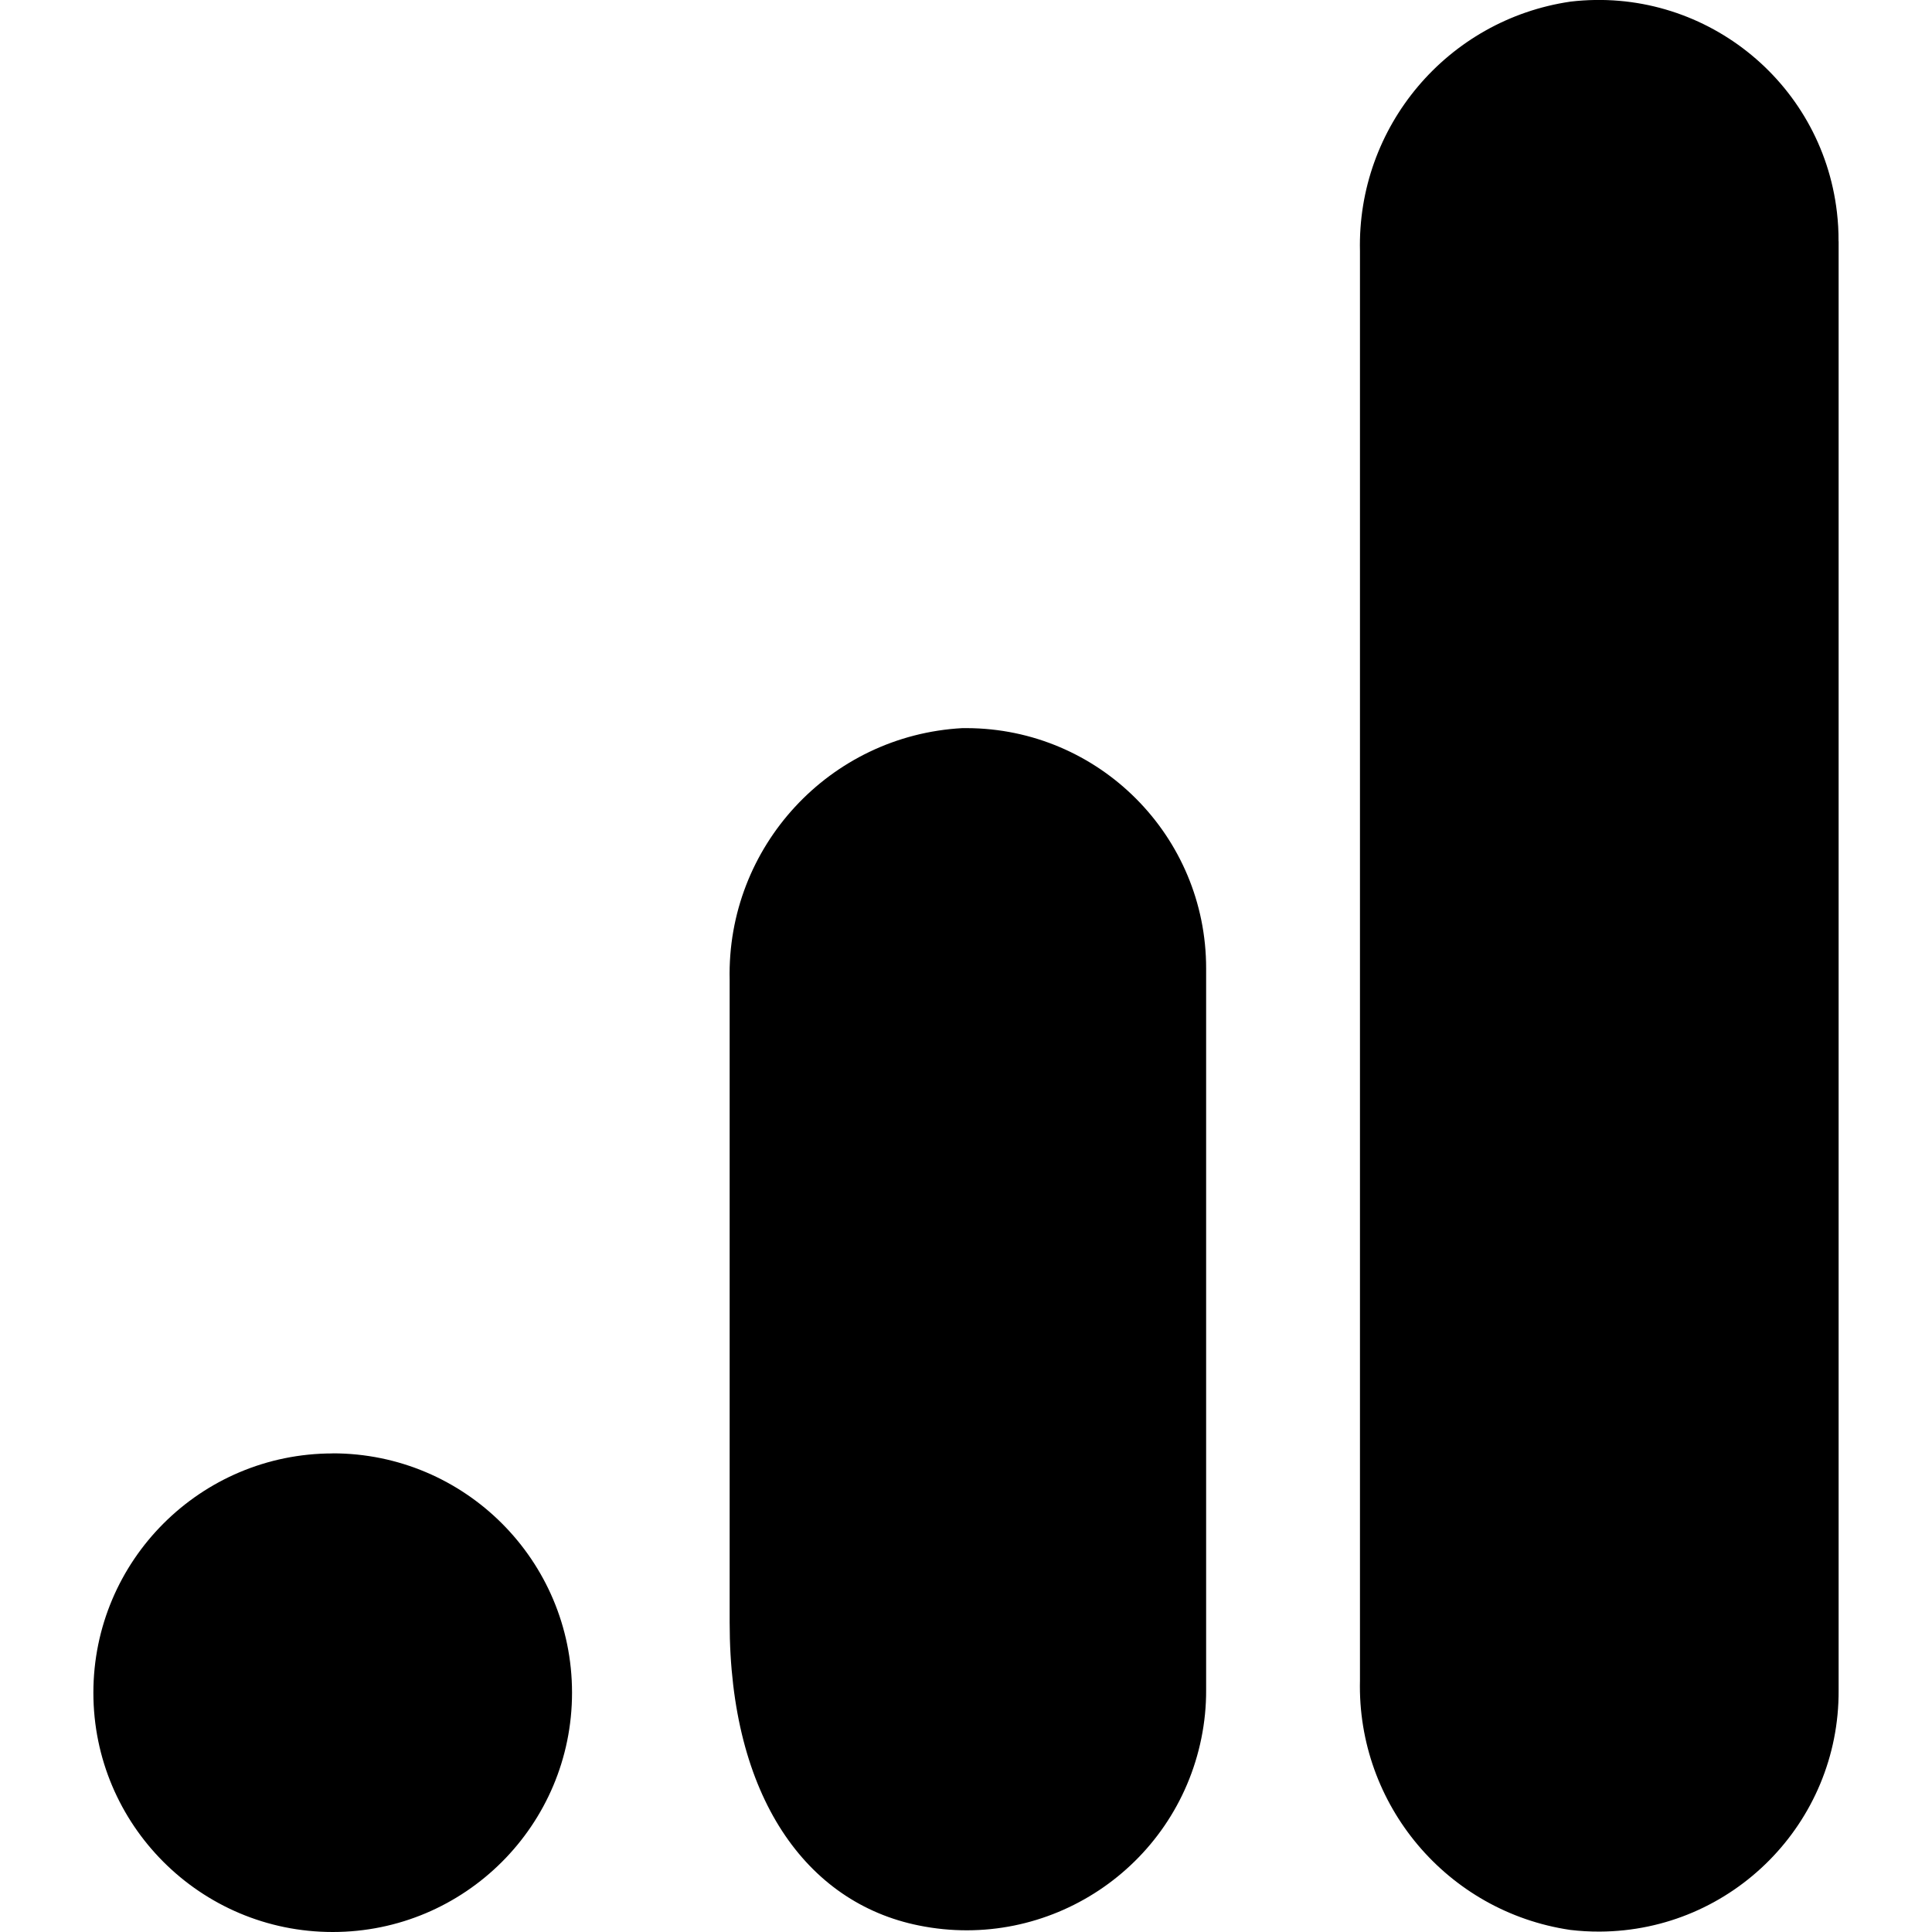
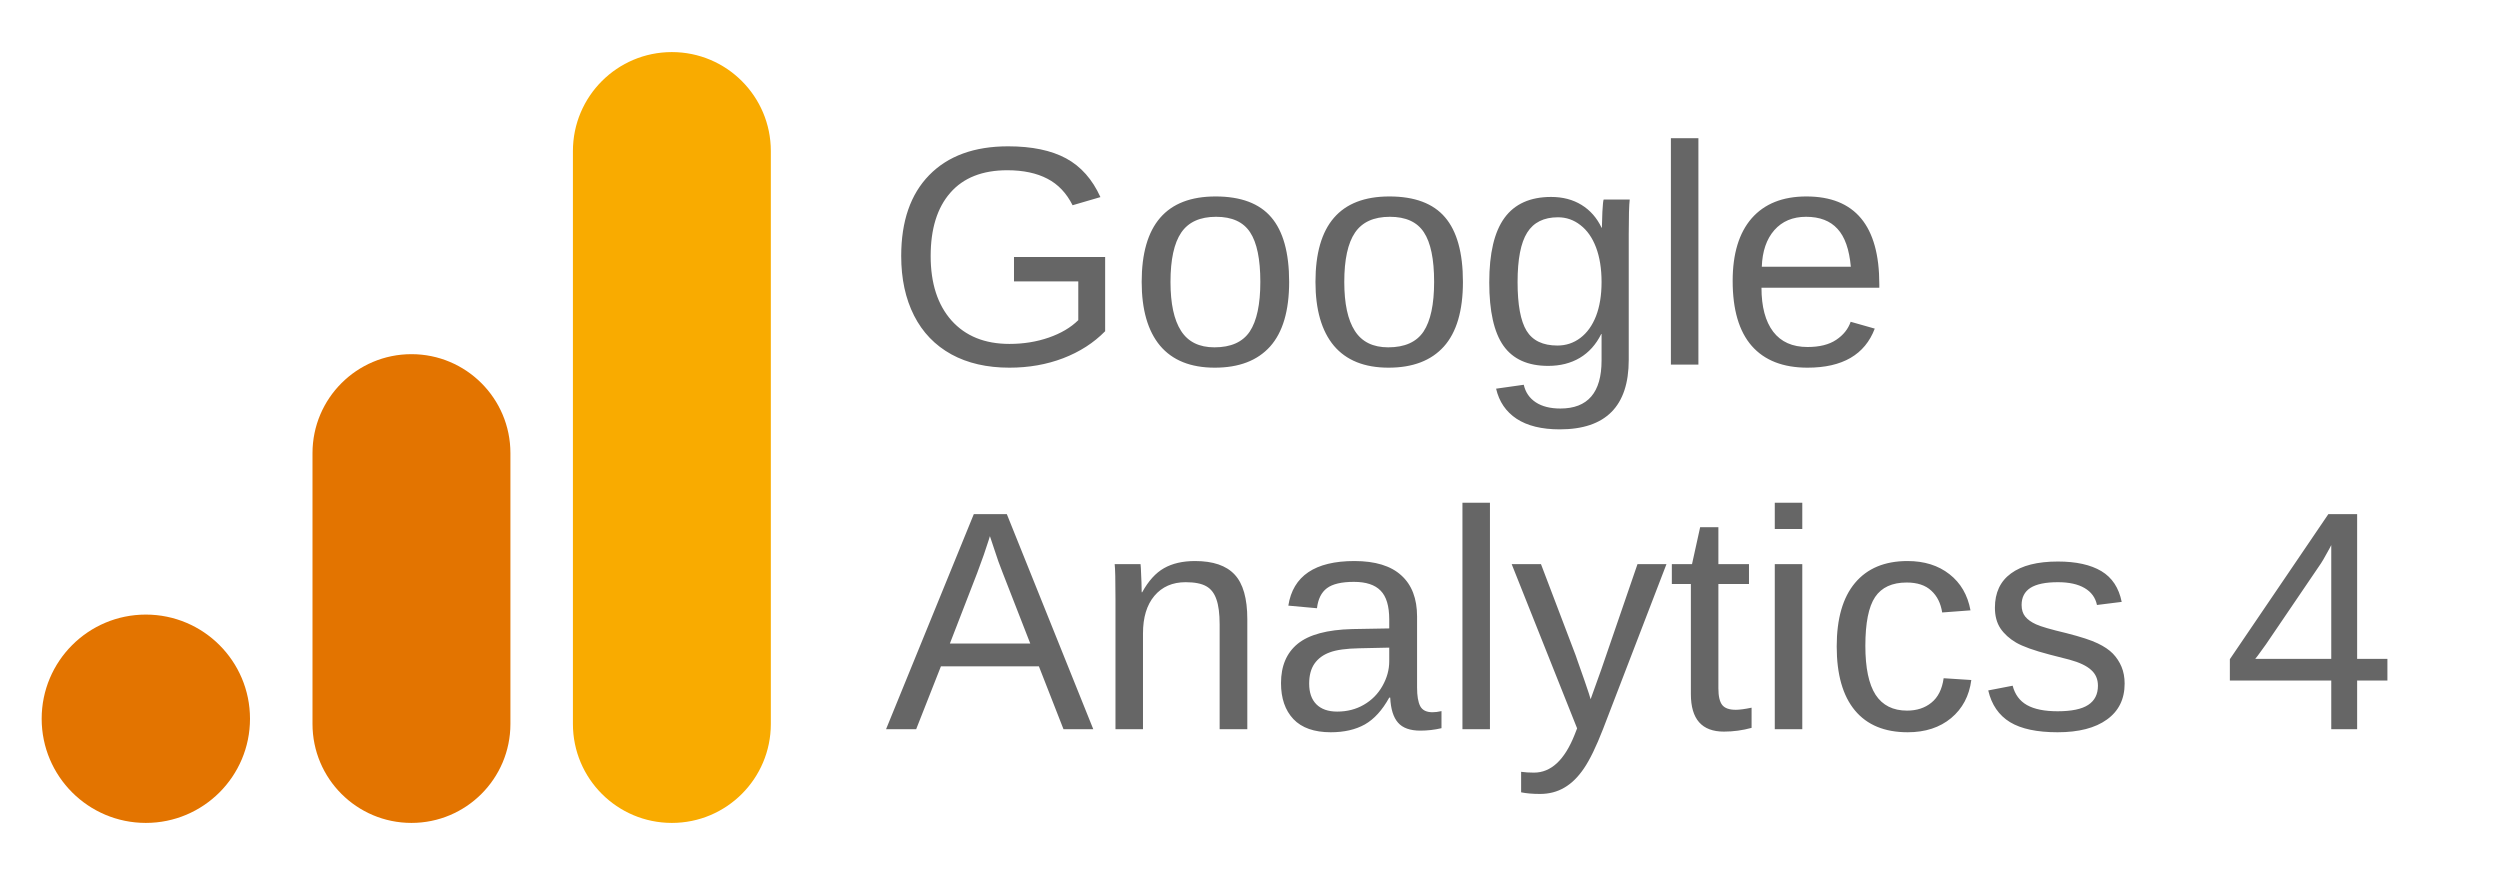
- <svg xmlns="http://www.w3.org/2000/svg" role="img" viewBox="0 0 24 24">
-   <path d="M22.84 2.998v17.999c.009 1.647-1.32 2.99-2.967 2.998a2.981 2.981 0 01-.368-.021c-1.528-.226-2.648-1.556-2.611-3.1V3.12c-.037-1.546 1.086-2.876 2.616-3.1 1.636-.192 3.118.98 3.309 2.616.014.12.021.241.02.362zM4.133 18.055c-1.642 0-2.973 1.331-2.973 2.973C1.16 22.669 2.491 24 4.133 24s2.973-1.331 2.973-2.973-1.331-2.973-2.973-2.973zm7.873-9.01c-.017 0-.034 0-.051 0-1.649.09-2.929 1.474-2.891 3.126v7.985c0 2.167.954 3.482 2.35 3.763 1.612.327 3.183-.715 3.51-2.327.04-.197.06-.398.059-.6v-8.959c.003-1.647-1.33-2.985-2.977-2.988z" />
+ <svg xmlns="http://www.w3.org/2000/svg" viewBox="0 0 240 85">
+   <circle cx="14" cy="69" r="10" fill="#E37400" />
+   <rect x="30" y="34" width="19" height="45" rx="9.5" fill="#E37400" />
+   <rect x="55" y="5" width="19" height="74" rx="9.5" fill="#F9AB00" />
+   <g font-family="Arial,sans-serif" font-size="30" fill="#666">
+     <text x="85" y="35">Google</text>
+     <text x="85" y="70">Analytics 4</text>
+   </g>
</svg>
